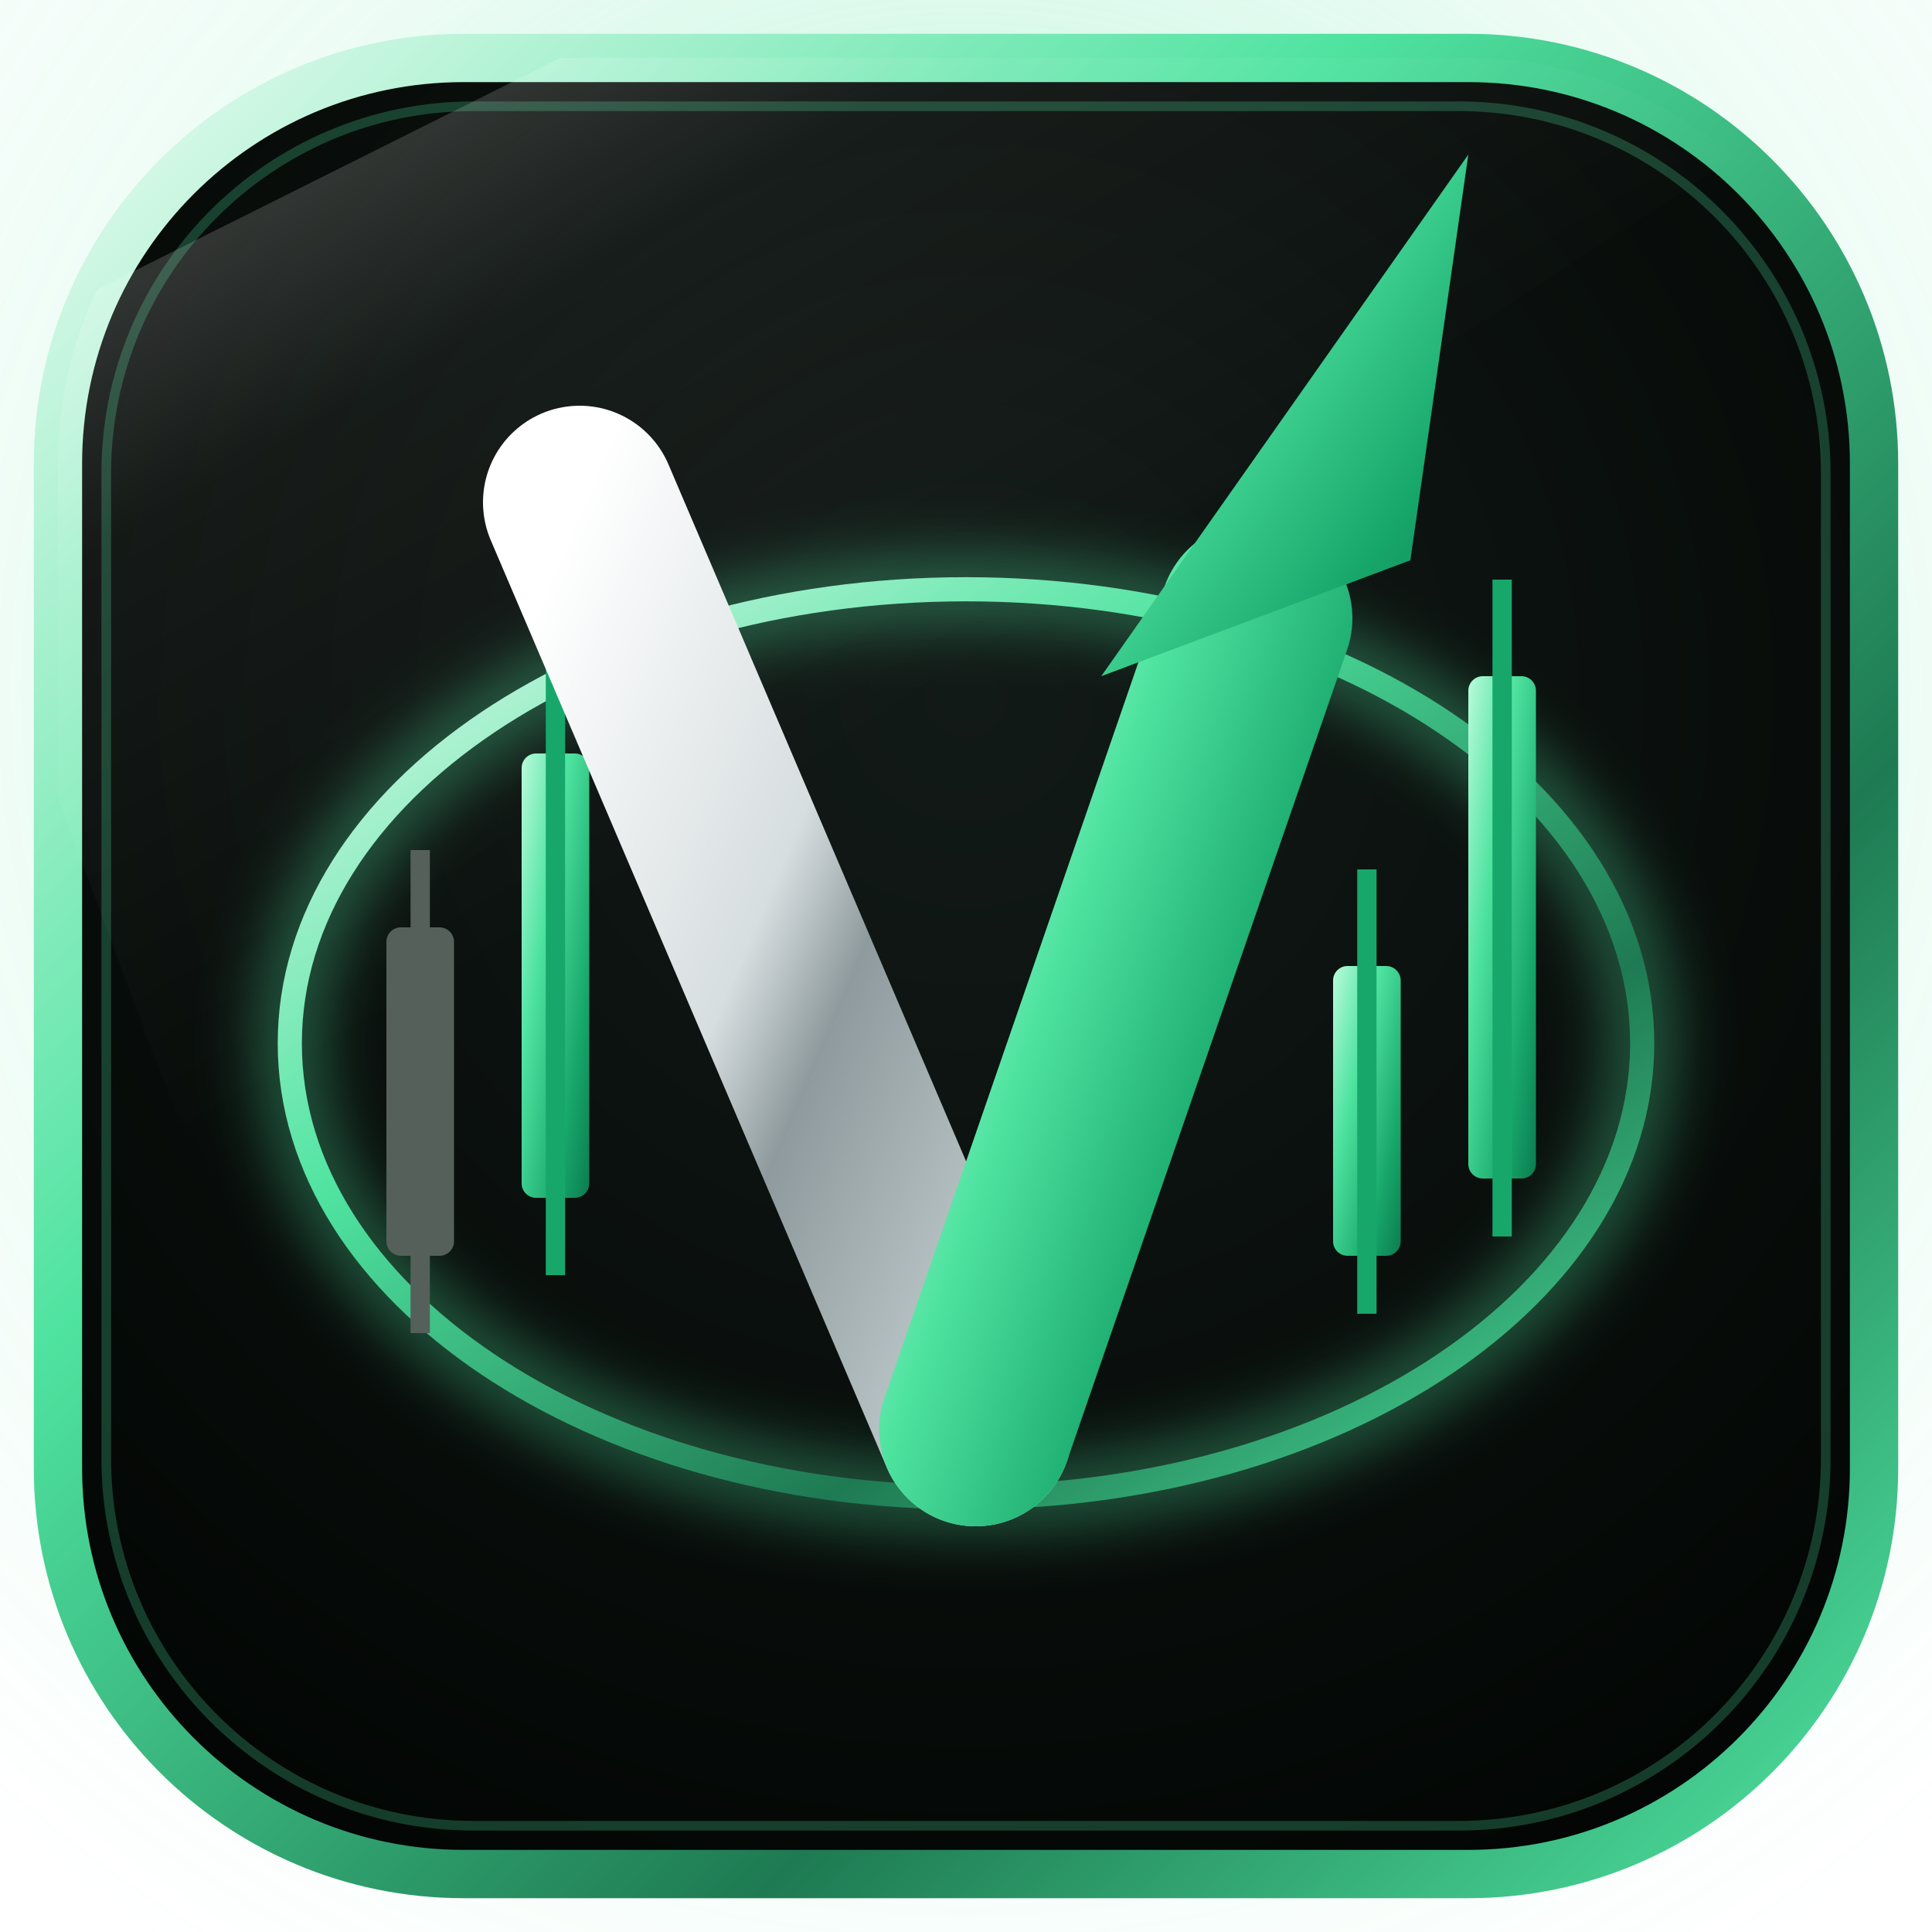
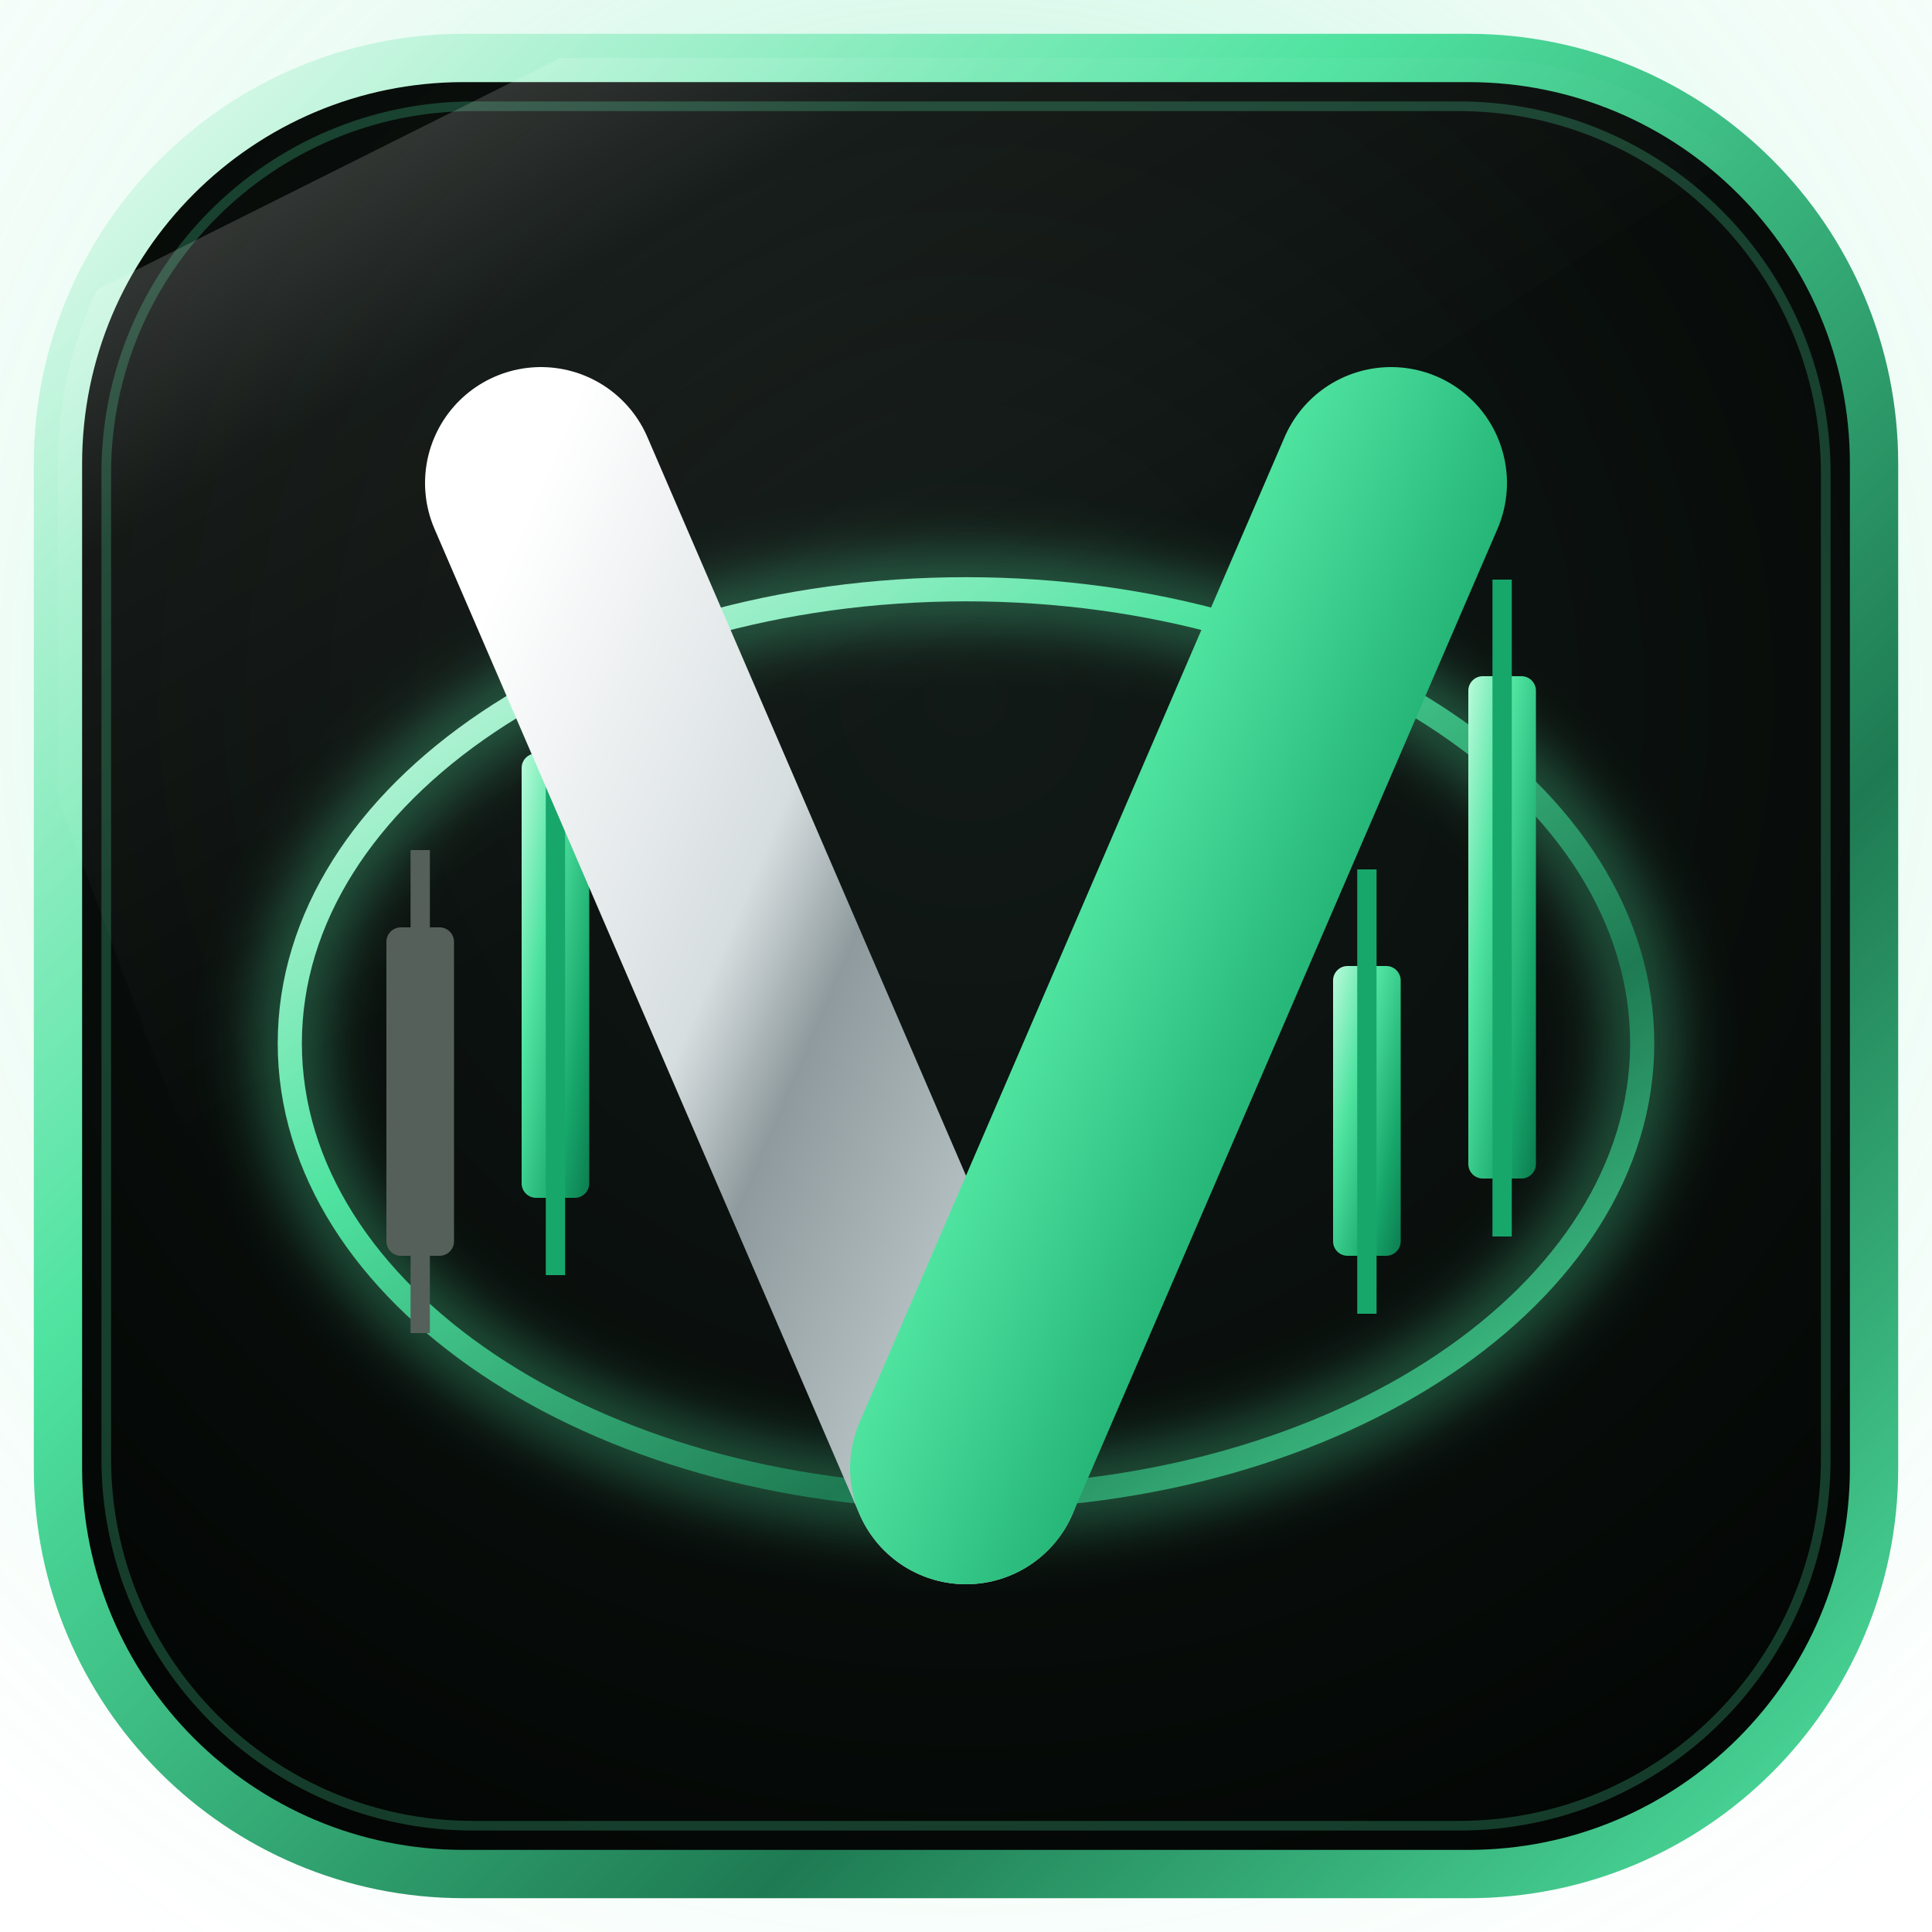
<svg xmlns="http://www.w3.org/2000/svg" viewBox="0 0 200 200">
  <defs>
    <linearGradient id="vb-ring-fav" x1="0%" y1="0%" x2="100%" y2="100%">
      <stop offset="0%" stop-color="#EAFBF2" />
      <stop offset="35%" stop-color="#4FE3A0" />
      <stop offset="70%" stop-color="#1E7A52" />
      <stop offset="100%" stop-color="#4FE3A0" />
    </linearGradient>
    <linearGradient id="vb-silver-fav" x1="0%" y1="0%" x2="100%" y2="100%">
      <stop offset="0%" stop-color="#FFFFFF" />
      <stop offset="45%" stop-color="#D7DEE0" />
      <stop offset="60%" stop-color="#8E9A9D" />
      <stop offset="100%" stop-color="#C7D1D3" />
    </linearGradient>
    <linearGradient id="vb-green-fav" x1="0%" y1="0%" x2="100%" y2="100%">
      <stop offset="0%" stop-color="#B9FBDB" />
      <stop offset="35%" stop-color="#4FE3A0" />
      <stop offset="75%" stop-color="#17A76B" />
      <stop offset="100%" stop-color="#0C7C4F" />
    </linearGradient>
    <linearGradient id="vb-sheen-fav" x1="0%" y1="0%" x2="100%" y2="100%">
      <stop offset="0%" stop-color="#FFFFFF" stop-opacity="0.8" />
      <stop offset="30%" stop-color="#FFFFFF" stop-opacity="0.1" />
      <stop offset="55%" stop-color="#FFFFFF" stop-opacity="0" />
    </linearGradient>
    <radialGradient id="vb-bg-fav" cx="50%" cy="35%" r="75%">
      <stop offset="0%" stop-color="#121A17" />
      <stop offset="100%" stop-color="#020503" />
    </radialGradient>
    <radialGradient id="vb-outerglow-fav" cx="50%" cy="38%" r="65%">
      <stop offset="0%" stop-color="#4FE3A0" stop-opacity="0.5" />
      <stop offset="60%" stop-color="#4FE3A0" stop-opacity="0.1" />
      <stop offset="100%" stop-color="#4FE3A0" stop-opacity="0" />
    </radialGradient>
    <filter id="vb-blur-fav" x="-50%" y="-50%" width="200%" height="200%">
      <feGaussianBlur stdDeviation="3" />
    </filter>
    <clipPath id="vb-clip-fav">
      <rect x="6" y="6" width="188" height="188" rx="42" />
    </clipPath>
  </defs>
  <rect x="-20" y="-20" width="240" height="240" fill="url(#vb-outerglow-fav)" />
  <rect x="6" y="6" width="188" height="188" rx="42" fill="url(#vb-bg-fav)" />
  <rect x="6" y="6" width="188" height="188" rx="42" fill="none" stroke="url(#vb-ring-fav)" stroke-width="5" />
  <rect x="11" y="11" width="178" height="178" rx="38" fill="none" stroke="#4FE3A0" stroke-opacity="0.25" stroke-width="1" />
  <g clip-path="url(#vb-clip-fav)">
    <path d="M -10 40 L 90 -10 L 220 -10 L 20 120 Z" fill="url(#vb-sheen-fav)" opacity="0.5" />
    <ellipse cx="100" cy="108" rx="70" ry="47" fill="none" stroke="#4FE3A0" stroke-width="7" opacity="0.35" filter="url(#vb-blur-fav)" />
    <ellipse cx="100" cy="108" rx="70" ry="47" fill="none" stroke="url(#vb-ring-fav)" stroke-width="2.5" />
    <rect x="40" y="96" width="7" height="34" rx="1.5" fill="#55605B" />
    <line x1="43.5" y1="88" x2="43.5" y2="138" stroke="#55605B" stroke-width="2" />
    <rect x="54" y="78" width="7" height="46" rx="1.5" fill="url(#vb-green-fav)" />
    <line x1="57.5" y1="68" x2="57.5" y2="132" stroke="#17A76B" stroke-width="2" />
    <rect x="138" y="100" width="7" height="30" rx="1.5" fill="url(#vb-green-fav)" />
    <line x1="141.5" y1="90" x2="141.5" y2="136" stroke="#17A76B" stroke-width="2" />
    <rect x="152" y="70" width="7" height="52" rx="1.5" fill="url(#vb-green-fav)" />
    <line x1="155.5" y1="60" x2="155.5" y2="128" stroke="#17A76B" stroke-width="2" />
-     <path d="M60,52 L101,148" fill="none" stroke="url(#vb-silver-fav)" stroke-width="20" stroke-linecap="round" stroke-linejoin="round" />
-     <path d="M101,148 L130,64" fill="none" stroke="url(#vb-green-fav)" stroke-width="20" stroke-linecap="round" stroke-linejoin="round" />
-     <path d="M114,70 L146,58 L152,16 Z" fill="url(#vb-green-fav)" />
+     <path d="M56,50 L100,152" fill="none" stroke="url(#vb-silver-fav)" stroke-width="24" stroke-linecap="round" />
+     <path d="M100,152 L144,50" fill="none" stroke="url(#vb-green-fav)" stroke-width="24" stroke-linecap="round" />
  </g>
</svg>
